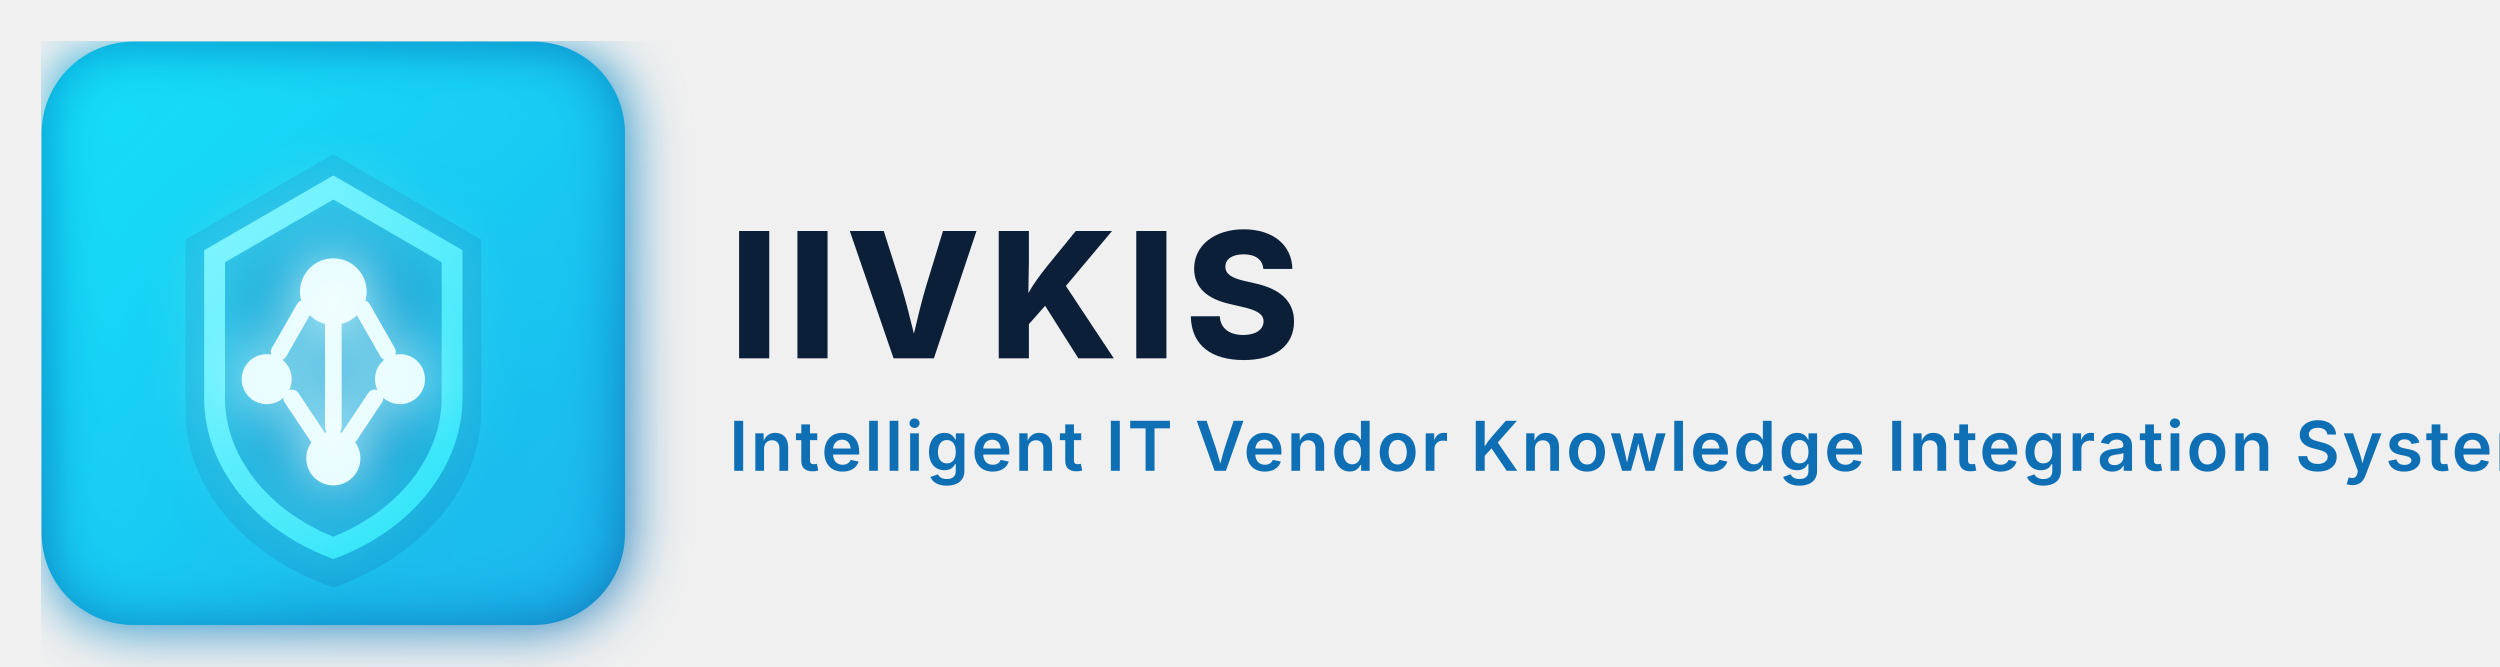
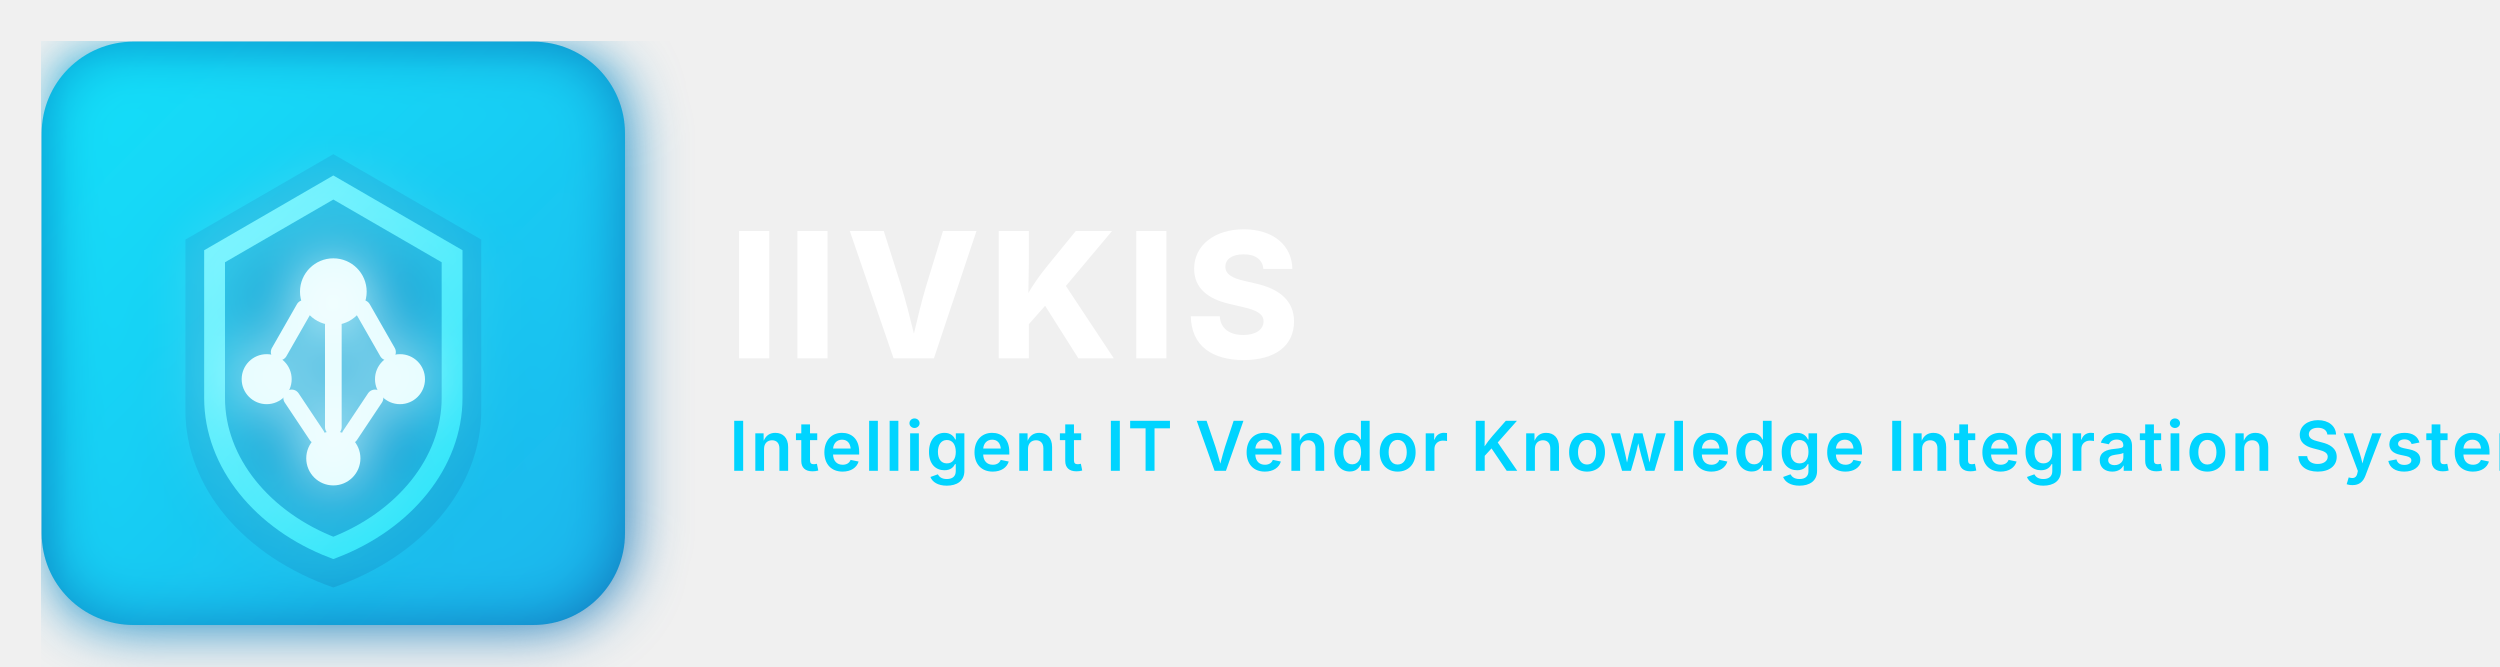
<svg xmlns="http://www.w3.org/2000/svg" width="1200" height="320" viewBox="0 0 1200 320" fill="none">
  <defs>
    <linearGradient id="bgGrad" x1="20" y1="20" x2="300" y2="300" gradientUnits="userSpaceOnUse">
      <stop stop-color="#0AA3D6" />
      <stop offset="1" stop-color="#0F6FB5" />
    </linearGradient>
    <linearGradient id="accentGrad" x1="78" y1="84" x2="242" y2="236" gradientUnits="userSpaceOnUse">
      <stop stop-color="#6BE5FF" />
      <stop offset="1" stop-color="#0FC2E8" />
    </linearGradient>
    <filter id="softGlow" x="0" y="0" width="340" height="340" filterUnits="userSpaceOnUse" color-interpolation-filters="sRGB">
      <feGaussianBlur stdDeviation="14" result="b" />
      <feBlend in="SourceGraphic" in2="b" mode="screen" />
    </filter>
  </defs>
  <g transform="translate(20,20)" filter="url(#softGlow)">
    <rect x="0" y="0" width="280" height="280" rx="44" fill="url(#bgGrad)" />
    <path d="M140 54L211 95V177C211 214 183 247 140 262C97 247 69 214 69 177V95L140 54Z" fill="#0A2747" fill-opacity="0.36" />
    <path d="M140 70L197 103V171C197 202 174 230 140 243C106 230 83 202 83 171V103L140 70Z" stroke="url(#accentGrad)" stroke-width="10" />
    <circle cx="140" cy="120" r="16" fill="#DDF9FF" />
    <circle cx="108" cy="162" r="12" fill="#DDF9FF" />
    <circle cx="172" cy="162" r="12" fill="#DDF9FF" />
    <circle cx="140" cy="200" r="13" fill="#DDF9FF" />
    <path d="M140 136V185" stroke="#DDF9FF" stroke-width="8" stroke-linecap="round" />
    <path d="M126 128L114 149" stroke="#DDF9FF" stroke-width="8" stroke-linecap="round" />
    <path d="M154 128L166 149" stroke="#DDF9FF" stroke-width="8" stroke-linecap="round" />
    <path d="M120 171L132 189" stroke="#DDF9FF" stroke-width="8" stroke-linecap="round" />
    <path d="M160 171L148 189" stroke="#DDF9FF" stroke-width="8" stroke-linecap="round" />
  </g>
  <g transform="translate(350,84)">
-     <text x="0" y="88" fill="#0B2038" font-family="Segoe UI, Inter, Arial, sans-serif" font-size="84" font-weight="800" letter-spacing="4">IIVKIS</text>
-     <text x="0" y="142" fill="#0F6FB5" font-family="Segoe UI, Inter, Arial, sans-serif" font-size="33" font-weight="600" letter-spacing="1.2">
+     <text x="0" y="88" fill="#FFFFFF" font-family="Segoe UI, Inter, Arial, sans-serif" font-size="84" font-weight="800" letter-spacing="4">IIVKIS</text>
+     <text x="0" y="142" fill="#00d4ff" font-family="Segoe UI, Inter, Arial, sans-serif" font-size="33" font-weight="600" letter-spacing="1.2">
      Intelligent IT Vendor Knowledge Integration System
    </text>
  </g>
</svg>
